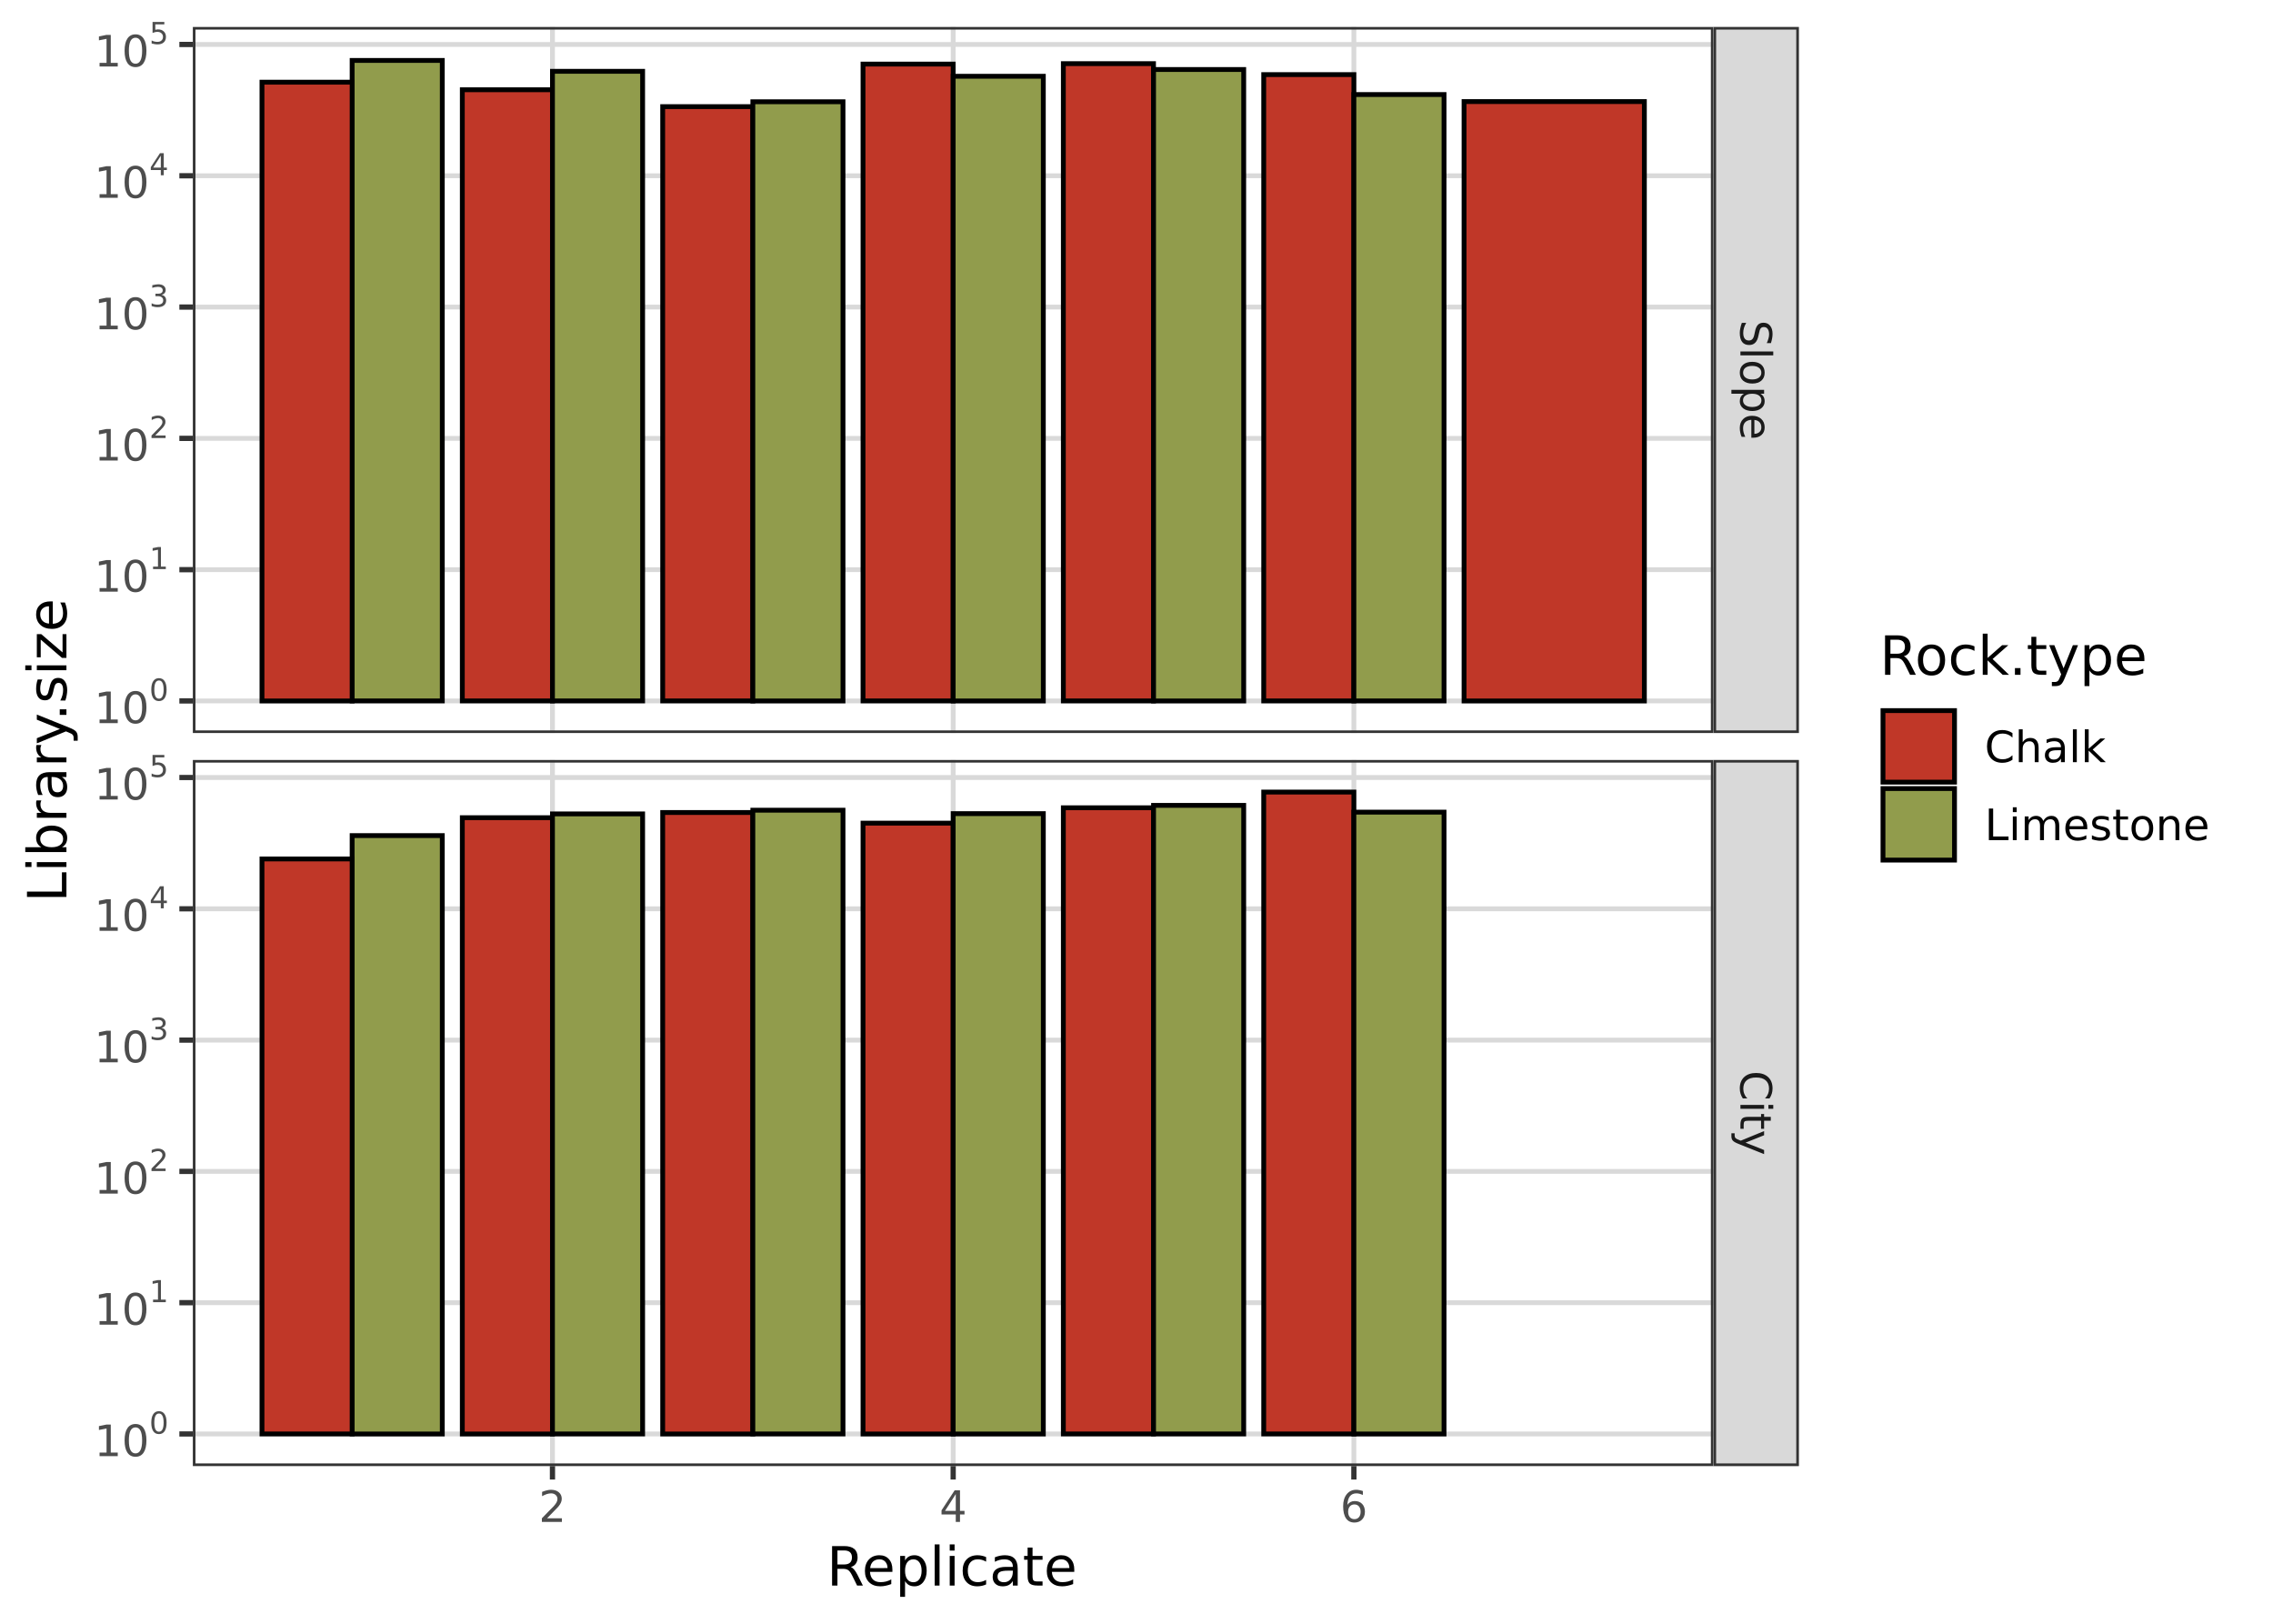
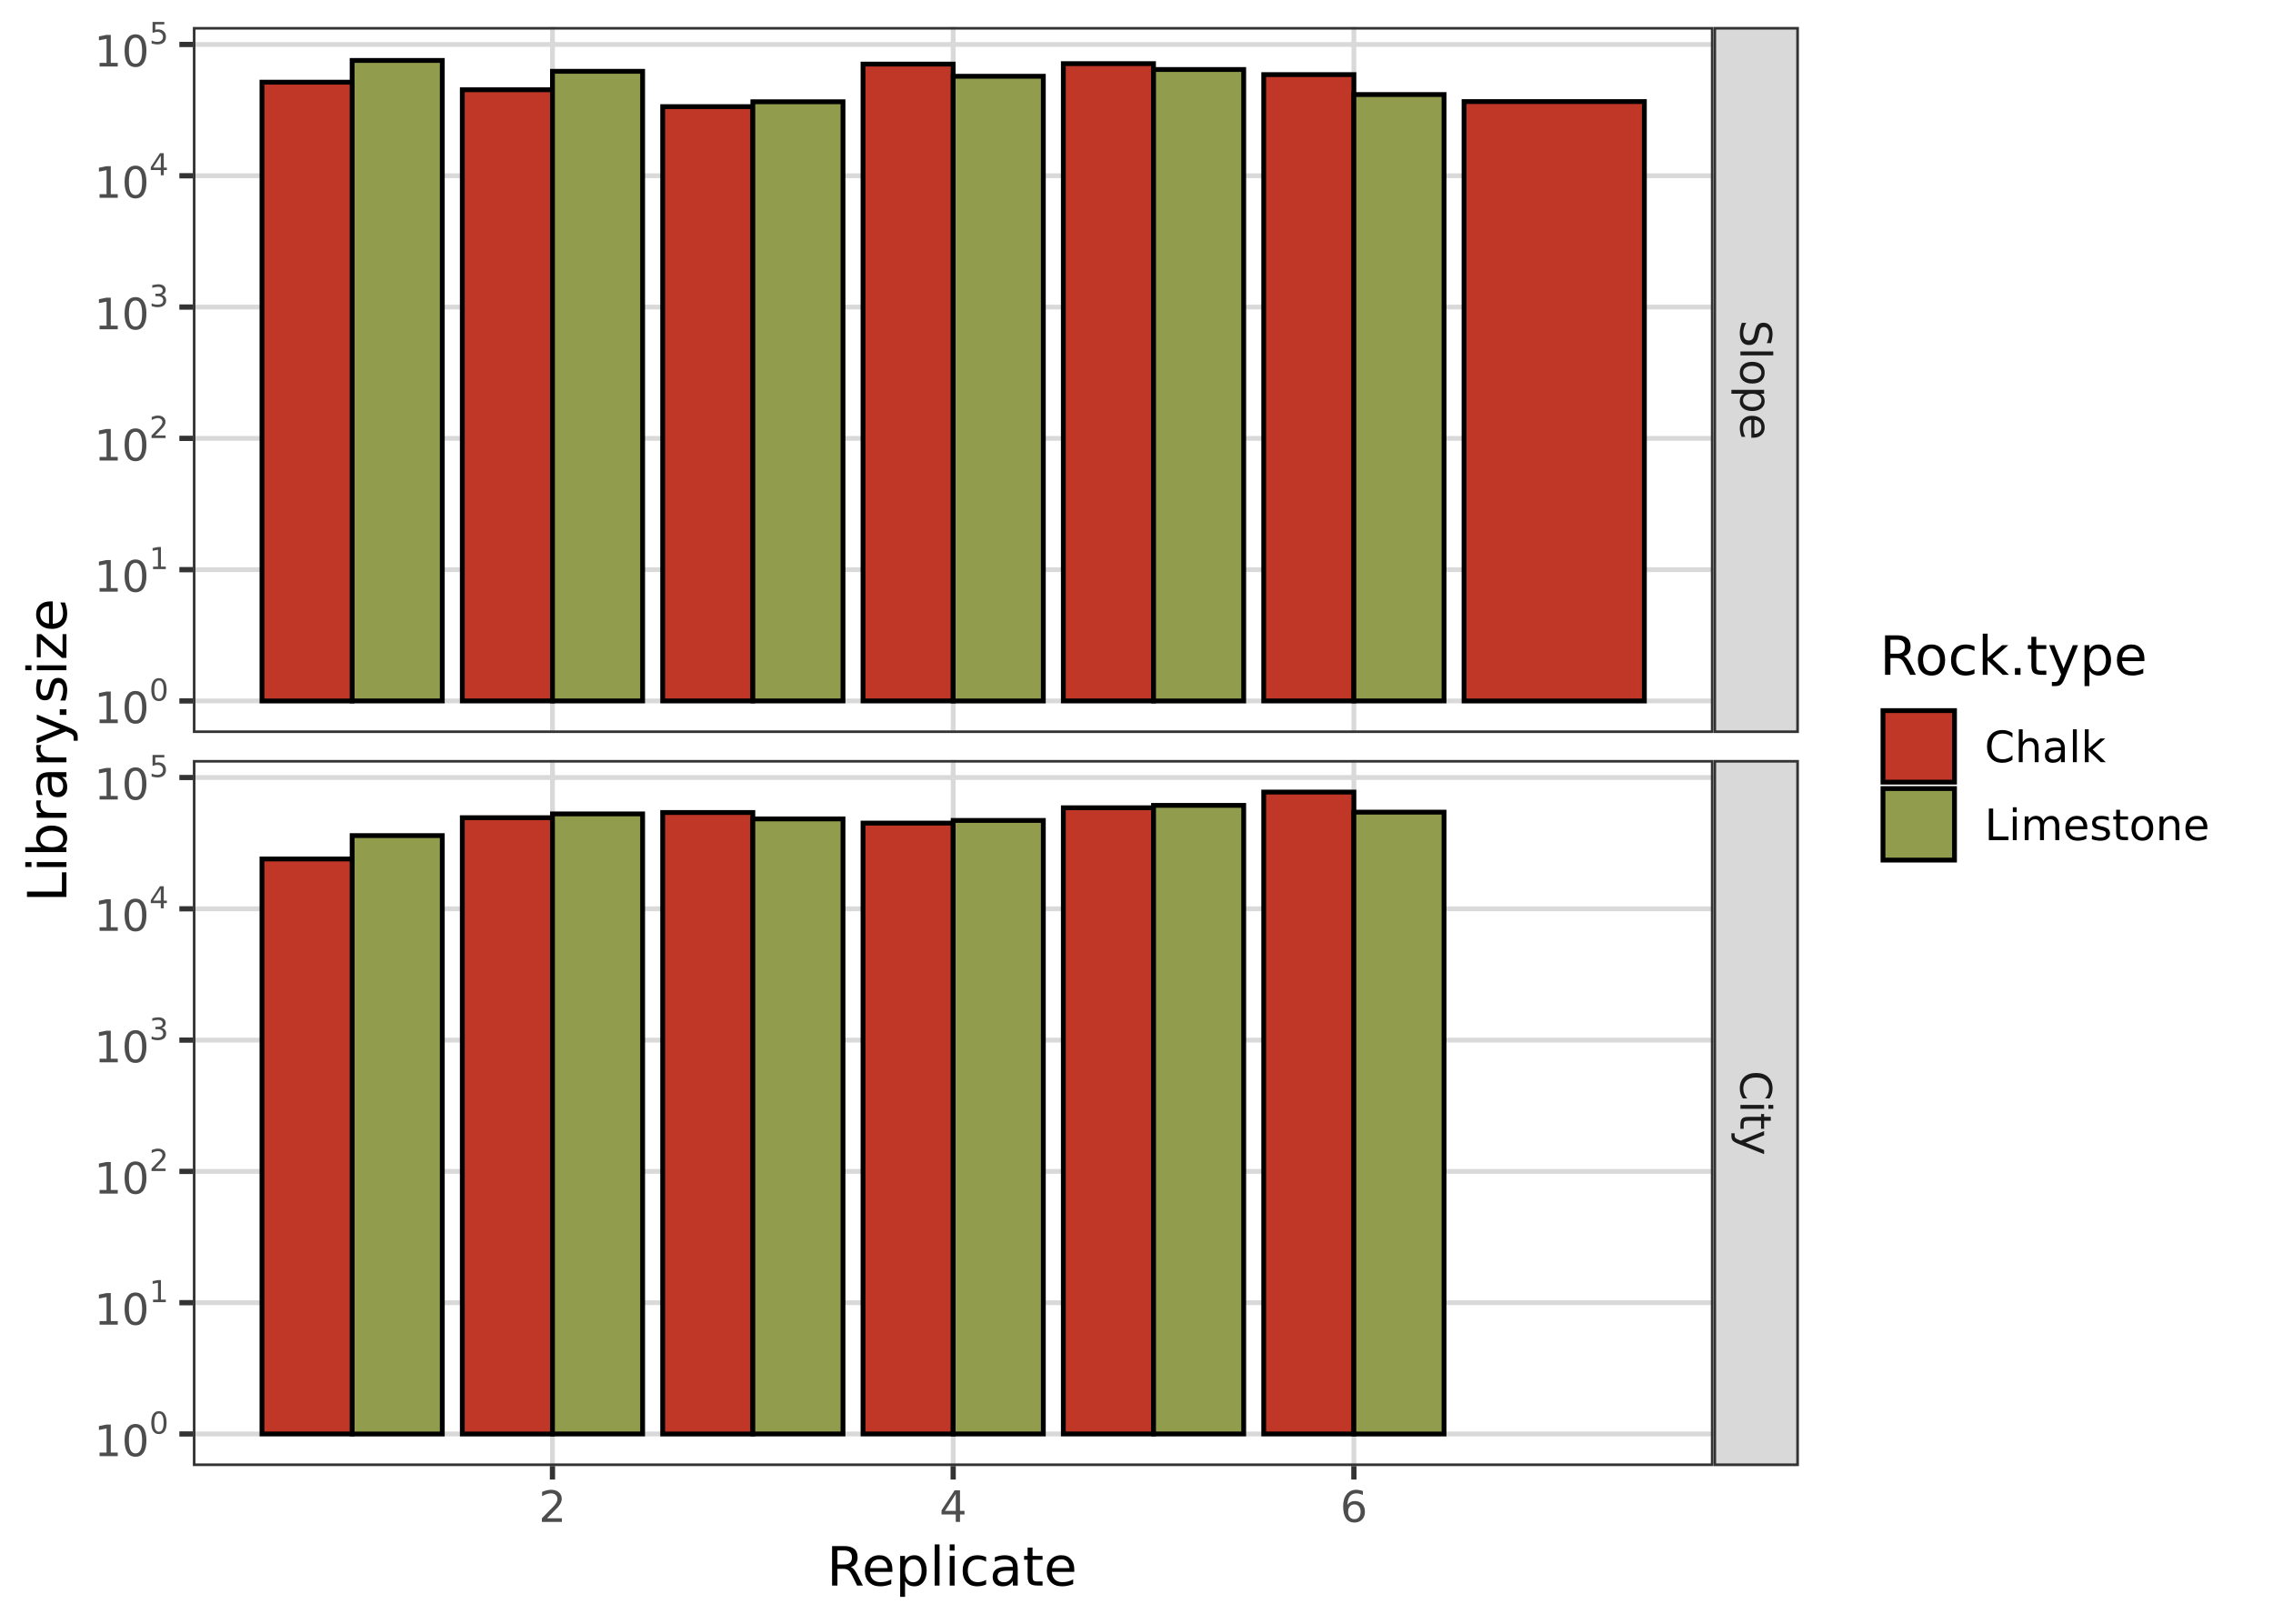
<svg xmlns="http://www.w3.org/2000/svg" viewBox="0 0 504.00 360.00">
  <defs>
    <style type="text/css">
    line, polyline, polygon, path, rect, circle {
      fill: none;
      stroke: #000000;
      stroke-linecap: round;
      stroke-linejoin: round;
      stroke-miterlimit: 10.00;
    }
  </style>
  </defs>
  <rect width="100%" height="100%" style="stroke: none; fill: #FFFFFF;" />
  <rect x="0.00" y="0.00" width="504.00" height="360.00" style="stroke-width: 1.16; stroke: #FFFFFF; fill: #FFFFFF;" />
  <defs>
    <clipPath id="cpNDIuNzZ8Mzc5Ljk0fDE2Mi41Mnw1Ljk4">
      <rect x="42.76" y="5.98" width="337.18" height="156.54" />
    </clipPath>
  </defs>
  <rect x="42.76" y="5.98" width="337.18" height="156.54" style="stroke-width: 1.16; stroke: none; fill: #FFFFFF;" clip-path="url(#cpNDIuNzZ8Mzc5Ljk0fDE2Mi41Mnw1Ljk4)" />
  <polyline points="42.76,155.40 379.94,155.40 " style="stroke-width: 1.07; stroke: #D9D9D9; stroke-linecap: butt;" clip-path="url(#cpNDIuNzZ8Mzc5Ljk0fDE2Mi41Mnw1Ljk4)" />
  <polyline points="42.76,126.30 379.94,126.30 " style="stroke-width: 1.07; stroke: #D9D9D9; stroke-linecap: butt;" clip-path="url(#cpNDIuNzZ8Mzc5Ljk0fDE2Mi41Mnw1Ljk4)" />
  <polyline points="42.76,97.19 379.94,97.19 " style="stroke-width: 1.07; stroke: #D9D9D9; stroke-linecap: butt;" clip-path="url(#cpNDIuNzZ8Mzc5Ljk0fDE2Mi41Mnw1Ljk4)" />
  <polyline points="42.76,68.08 379.94,68.08 " style="stroke-width: 1.07; stroke: #D9D9D9; stroke-linecap: butt;" clip-path="url(#cpNDIuNzZ8Mzc5Ljk0fDE2Mi41Mnw1Ljk4)" />
  <polyline points="42.76,38.97 379.94,38.97 " style="stroke-width: 1.07; stroke: #D9D9D9; stroke-linecap: butt;" clip-path="url(#cpNDIuNzZ8Mzc5Ljk0fDE2Mi41Mnw1Ljk4)" />
  <polyline points="42.76,9.86 379.94,9.86 " style="stroke-width: 1.07; stroke: #D9D9D9; stroke-linecap: butt;" clip-path="url(#cpNDIuNzZ8Mzc5Ljk0fDE2Mi41Mnw1Ljk4)" />
  <polyline points="122.50,162.52 122.50,5.98 " style="stroke-width: 1.07; stroke: #D9D9D9; stroke-linecap: butt;" clip-path="url(#cpNDIuNzZ8Mzc5Ljk0fDE2Mi41Mnw1Ljk4)" />
  <polyline points="211.35,162.52 211.35,5.98 " style="stroke-width: 1.07; stroke: #D9D9D9; stroke-linecap: butt;" clip-path="url(#cpNDIuNzZ8Mzc5Ljk0fDE2Mi41Mnw1Ljk4)" />
  <polyline points="300.20,162.52 300.20,5.98 " style="stroke-width: 1.07; stroke: #D9D9D9; stroke-linecap: butt;" clip-path="url(#cpNDIuNzZ8Mzc5Ljk0fDE2Mi41Mnw1Ljk4)" />
  <rect x="78.08" y="13.40" width="19.99" height="142.00" style="stroke-width: 1.07; stroke-linecap: square; stroke-linejoin: miter; fill: #919C4C;" clip-path="url(#cpNDIuNzZ8Mzc5Ljk0fDE2Mi41Mnw1Ljk4)" />
  <rect x="58.09" y="18.22" width="19.99" height="137.19" style="stroke-width: 1.07; stroke-linecap: square; stroke-linejoin: miter; fill: #C03728;" clip-path="url(#cpNDIuNzZ8Mzc5Ljk0fDE2Mi41Mnw1Ljk4)" />
  <rect x="102.51" y="19.90" width="19.99" height="135.50" style="stroke-width: 1.07; stroke-linecap: square; stroke-linejoin: miter; fill: #C03728;" clip-path="url(#cpNDIuNzZ8Mzc5Ljk0fDE2Mi41Mnw1Ljk4)" />
  <rect x="146.94" y="23.64" width="19.99" height="131.76" style="stroke-width: 1.07; stroke-linecap: square; stroke-linejoin: miter; fill: #C03728;" clip-path="url(#cpNDIuNzZ8Mzc5Ljk0fDE2Mi41Mnw1Ljk4)" />
  <rect x="191.36" y="14.21" width="19.99" height="141.19" style="stroke-width: 1.07; stroke-linecap: square; stroke-linejoin: miter; fill: #C03728;" clip-path="url(#cpNDIuNzZ8Mzc5Ljk0fDE2Mi41Mnw1Ljk4)" />
  <rect x="235.78" y="14.11" width="19.99" height="141.29" style="stroke-width: 1.07; stroke-linecap: square; stroke-linejoin: miter; fill: #C03728;" clip-path="url(#cpNDIuNzZ8Mzc5Ljk0fDE2Mi41Mnw1Ljk4)" />
  <rect x="280.21" y="16.54" width="19.99" height="138.86" style="stroke-width: 1.07; stroke-linecap: square; stroke-linejoin: miter; fill: #C03728;" clip-path="url(#cpNDIuNzZ8Mzc5Ljk0fDE2Mi41Mnw1Ljk4)" />
  <rect x="324.63" y="22.52" width="39.98" height="132.89" style="stroke-width: 1.07; stroke-linecap: square; stroke-linejoin: miter; fill: #C03728;" clip-path="url(#cpNDIuNzZ8Mzc5Ljk0fDE2Mi41Mnw1Ljk4)" />
  <rect x="122.50" y="15.81" width="19.99" height="139.59" style="stroke-width: 1.07; stroke-linecap: square; stroke-linejoin: miter; fill: #919C4C;" clip-path="url(#cpNDIuNzZ8Mzc5Ljk0fDE2Mi41Mnw1Ljk4)" />
-   <rect x="166.93" y="22.56" width="19.99" height="132.85" style="stroke-width: 1.07; stroke-linecap: square; stroke-linejoin: miter; fill: #919C4C;" clip-path="url(#cpNDIuNzZ8Mzc5Ljk0fDE2Mi41Mnw1Ljk4)" />
+   <rect x="166.93" y="22.56" width="19.99" height="132.84" style="stroke-width: 1.07; stroke-linecap: square; stroke-linejoin: miter; fill: #919C4C;" clip-path="url(#cpNDIuNzZ8Mzc5Ljk0fDE2Mi41Mnw1Ljk4)" />
  <rect x="211.35" y="16.91" width="19.99" height="138.50" style="stroke-width: 1.07; stroke-linecap: square; stroke-linejoin: miter; fill: #919C4C;" clip-path="url(#cpNDIuNzZ8Mzc5Ljk0fDE2Mi41Mnw1Ljk4)" />
  <rect x="255.78" y="15.41" width="19.99" height="140.00" style="stroke-width: 1.07; stroke-linecap: square; stroke-linejoin: miter; fill: #919C4C;" clip-path="url(#cpNDIuNzZ8Mzc5Ljk0fDE2Mi41Mnw1Ljk4)" />
  <rect x="300.20" y="20.96" width="19.99" height="134.44" style="stroke-width: 1.07; stroke-linecap: square; stroke-linejoin: miter; fill: #919C4C;" clip-path="url(#cpNDIuNzZ8Mzc5Ljk0fDE2Mi41Mnw1Ljk4)" />
  <rect x="42.76" y="5.98" width="337.18" height="156.54" style="stroke-width: 1.16; stroke: #333333;" clip-path="url(#cpNDIuNzZ8Mzc5Ljk0fDE2Mi41Mnw1Ljk4)" />
  <defs>
    <clipPath id="cpMC4wMHw1MDQuMDB8MzYwLjAwfDAuMDA=">
      <rect x="0.00" y="0.00" width="504.00" height="360.00" />
    </clipPath>
  </defs>
  <defs>
    <clipPath id="cpNDIuNzZ8Mzc5Ljk0fDMyNS4wNHwxNjguNTA=">
      <rect x="42.76" y="168.50" width="337.18" height="156.54" />
    </clipPath>
  </defs>
  <rect x="42.76" y="168.50" width="337.18" height="156.54" style="stroke-width: 1.16; stroke: none; fill: #FFFFFF;" clip-path="url(#cpNDIuNzZ8Mzc5Ljk0fDMyNS4wNHwxNjguNTA=)" />
  <polyline points="42.76,317.92 379.94,317.92 " style="stroke-width: 1.07; stroke: #D9D9D9; stroke-linecap: butt;" clip-path="url(#cpNDIuNzZ8Mzc5Ljk0fDMyNS4wNHwxNjguNTA=)" />
  <polyline points="42.76,288.82 379.94,288.82 " style="stroke-width: 1.07; stroke: #D9D9D9; stroke-linecap: butt;" clip-path="url(#cpNDIuNzZ8Mzc5Ljk0fDMyNS4wNHwxNjguNTA=)" />
  <polyline points="42.76,259.71 379.94,259.71 " style="stroke-width: 1.07; stroke: #D9D9D9; stroke-linecap: butt;" clip-path="url(#cpNDIuNzZ8Mzc5Ljk0fDMyNS4wNHwxNjguNTA=)" />
  <polyline points="42.76,230.60 379.94,230.60 " style="stroke-width: 1.07; stroke: #D9D9D9; stroke-linecap: butt;" clip-path="url(#cpNDIuNzZ8Mzc5Ljk0fDMyNS4wNHwxNjguNTA=)" />
  <polyline points="42.76,201.49 379.94,201.49 " style="stroke-width: 1.07; stroke: #D9D9D9; stroke-linecap: butt;" clip-path="url(#cpNDIuNzZ8Mzc5Ljk0fDMyNS4wNHwxNjguNTA=)" />
  <polyline points="42.76,172.38 379.94,172.38 " style="stroke-width: 1.07; stroke: #D9D9D9; stroke-linecap: butt;" clip-path="url(#cpNDIuNzZ8Mzc5Ljk0fDMyNS4wNHwxNjguNTA=)" />
  <polyline points="122.50,325.04 122.50,168.50 " style="stroke-width: 1.07; stroke: #D9D9D9; stroke-linecap: butt;" clip-path="url(#cpNDIuNzZ8Mzc5Ljk0fDMyNS4wNHwxNjguNTA=)" />
  <polyline points="211.35,325.04 211.35,168.50 " style="stroke-width: 1.07; stroke: #D9D9D9; stroke-linecap: butt;" clip-path="url(#cpNDIuNzZ8Mzc5Ljk0fDMyNS4wNHwxNjguNTA=)" />
  <polyline points="300.20,325.04 300.20,168.50 " style="stroke-width: 1.07; stroke: #D9D9D9; stroke-linecap: butt;" clip-path="url(#cpNDIuNzZ8Mzc5Ljk0fDMyNS4wNHwxNjguNTA=)" />
  <rect x="102.51" y="181.29" width="19.99" height="136.64" style="stroke-width: 1.07; stroke-linecap: square; stroke-linejoin: miter; fill: #C03728;" clip-path="url(#cpNDIuNzZ8Mzc5Ljk0fDMyNS4wNHwxNjguNTA=)" />
  <rect x="146.94" y="180.14" width="19.99" height="137.79" style="stroke-width: 1.07; stroke-linecap: square; stroke-linejoin: miter; fill: #C03728;" clip-path="url(#cpNDIuNzZ8Mzc5Ljk0fDMyNS4wNHwxNjguNTA=)" />
-   <rect x="191.36" y="182.50" width="19.99" height="135.43" style="stroke-width: 1.07; stroke-linecap: square; stroke-linejoin: miter; fill: #C03728;" clip-path="url(#cpNDIuNzZ8Mzc5Ljk0fDMyNS4wNHwxNjguNTA=)" />
+   <rect x="191.36" y="182.49" width="19.99" height="135.43" style="stroke-width: 1.07; stroke-linecap: square; stroke-linejoin: miter; fill: #C03728;" clip-path="url(#cpNDIuNzZ8Mzc5Ljk0fDMyNS4wNHwxNjguNTA=)" />
  <rect x="235.78" y="179.09" width="19.99" height="138.83" style="stroke-width: 1.07; stroke-linecap: square; stroke-linejoin: miter; fill: #C03728;" clip-path="url(#cpNDIuNzZ8Mzc5Ljk0fDMyNS4wNHwxNjguNTA=)" />
  <rect x="280.21" y="175.61" width="19.99" height="142.31" style="stroke-width: 1.07; stroke-linecap: square; stroke-linejoin: miter; fill: #C03728;" clip-path="url(#cpNDIuNzZ8Mzc5Ljk0fDMyNS4wNHwxNjguNTA=)" />
  <rect x="78.08" y="185.26" width="19.99" height="132.67" style="stroke-width: 1.07; stroke-linecap: square; stroke-linejoin: miter; fill: #919C4C;" clip-path="url(#cpNDIuNzZ8Mzc5Ljk0fDMyNS4wNHwxNjguNTA=)" />
  <rect x="122.50" y="180.45" width="19.99" height="137.47" style="stroke-width: 1.07; stroke-linecap: square; stroke-linejoin: miter; fill: #919C4C;" clip-path="url(#cpNDIuNzZ8Mzc5Ljk0fDMyNS4wNHwxNjguNTA=)" />
-   <rect x="166.93" y="179.63" width="19.99" height="138.29" style="stroke-width: 1.07; stroke-linecap: square; stroke-linejoin: miter; fill: #919C4C;" clip-path="url(#cpNDIuNzZ8Mzc5Ljk0fDMyNS4wNHwxNjguNTA=)" />
-   <rect x="211.35" y="180.39" width="19.99" height="137.54" style="stroke-width: 1.07; stroke-linecap: square; stroke-linejoin: miter; fill: #919C4C;" clip-path="url(#cpNDIuNzZ8Mzc5Ljk0fDMyNS4wNHwxNjguNTA=)" />
+   <rect x="166.93" y="181.56" width="19.99" height="136.36" style="stroke-width: 1.07; stroke-linecap: square; stroke-linejoin: miter; fill: #919C4C;" clip-path="url(#cpNDIuNzZ8Mzc5Ljk0fDMyNS4wNHwxNjguNTA=)" />
+   <rect x="211.35" y="181.90" width="19.99" height="136.02" style="stroke-width: 1.07; stroke-linecap: square; stroke-linejoin: miter; fill: #919C4C;" clip-path="url(#cpNDIuNzZ8Mzc5Ljk0fDMyNS4wNHwxNjguNTA=)" />
  <rect x="255.78" y="178.56" width="19.99" height="139.36" style="stroke-width: 1.07; stroke-linecap: square; stroke-linejoin: miter; fill: #919C4C;" clip-path="url(#cpNDIuNzZ8Mzc5Ljk0fDMyNS4wNHwxNjguNTA=)" />
  <rect x="300.20" y="180.06" width="19.99" height="137.87" style="stroke-width: 1.07; stroke-linecap: square; stroke-linejoin: miter; fill: #919C4C;" clip-path="url(#cpNDIuNzZ8Mzc5Ljk0fDMyNS4wNHwxNjguNTA=)" />
  <rect x="58.09" y="190.44" width="19.99" height="127.48" style="stroke-width: 1.07; stroke-linecap: square; stroke-linejoin: miter; fill: #C03728;" clip-path="url(#cpNDIuNzZ8Mzc5Ljk0fDMyNS4wNHwxNjguNTA=)" />
  <rect x="42.76" y="168.50" width="337.18" height="156.54" style="stroke-width: 1.16; stroke: #333333;" clip-path="url(#cpNDIuNzZ8Mzc5Ljk0fDMyNS4wNHwxNjguNTA=)" />
  <defs>
    <clipPath id="cpMC4wMHw1MDQuMDB8MzYwLjAwfDAuMDA=">
      <rect x="0.00" y="0.00" width="504.00" height="360.00" />
    </clipPath>
  </defs>
  <defs>
    <clipPath id="cpMzc5Ljk0fDM5OC44N3wxNjIuNTJ8NS45OA==">
      <rect x="379.94" y="5.98" width="18.93" height="156.54" />
    </clipPath>
  </defs>
  <rect x="379.94" y="5.98" width="18.93" height="156.54" style="stroke-width: 1.16; stroke: #333333; fill: #D9D9D9;" clip-path="url(#cpMzc5Ljk0fDM5OC44N3wxNjIuNTJ8NS45OA==)" />
  <g clip-path="url(#cpMzc5Ljk0fDM5OC44N3wxNjIuNTJ8NS45OA==)">
    <text transform="translate(385.91,70.93) rotate(90)" style="font-size: 9.60px; fill: #1A1A1A; font-family: DejaVu Sans;" textLength="26.63px" lengthAdjust="spacingAndGlyphs">Slope</text>
  </g>
  <defs>
    <clipPath id="cpMC4wMHw1MDQuMDB8MzYwLjAwfDAuMDA=">
      <rect x="0.00" y="0.00" width="504.00" height="360.00" />
    </clipPath>
  </defs>
  <defs>
    <clipPath id="cpMzc5Ljk0fDM5OC44N3wzMjUuMDR8MTY4LjUw">
      <rect x="379.94" y="168.50" width="18.93" height="156.54" />
    </clipPath>
  </defs>
  <rect x="379.94" y="168.50" width="18.93" height="156.54" style="stroke-width: 1.16; stroke: #333333; fill: #D9D9D9;" clip-path="url(#cpMzc5Ljk0fDM5OC44N3wzMjUuMDR8MTY4LjUw)" />
  <g clip-path="url(#cpMzc5Ljk0fDM5OC44N3wzMjUuMDR8MTY4LjUw)">
    <text transform="translate(385.91,237.36) rotate(90)" style="font-size: 9.60px; fill: #1A1A1A; font-family: DejaVu Sans;" textLength="18.82px" lengthAdjust="spacingAndGlyphs">City</text>
  </g>
  <defs>
    <clipPath id="cpMC4wMHw1MDQuMDB8MzYwLjAwfDAuMDA=">
      <rect x="0.00" y="0.00" width="504.00" height="360.00" />
    </clipPath>
  </defs>
  <polyline points="122.50,328.03 122.50,325.04 " style="stroke-width: 1.16; stroke: #333333; stroke-linecap: butt;" clip-path="url(#cpMC4wMHw1MDQuMDB8MzYwLjAwfDAuMDA=)" />
  <polyline points="211.35,328.03 211.35,325.04 " style="stroke-width: 1.16; stroke: #333333; stroke-linecap: butt;" clip-path="url(#cpMC4wMHw1MDQuMDB8MzYwLjAwfDAuMDA=)" />
  <polyline points="300.20,328.03 300.20,325.04 " style="stroke-width: 1.16; stroke: #333333; stroke-linecap: butt;" clip-path="url(#cpMC4wMHw1MDQuMDB8MzYwLjAwfDAuMDA=)" />
  <g clip-path="url(#cpMC4wMHw1MDQuMDB8MzYwLjAwfDAuMDA=)">
    <text x="119.45" y="337.42" style="font-size: 9.60px; fill: #4D4D4D; font-family: DejaVu Sans;" textLength="6.11px" lengthAdjust="spacingAndGlyphs">2</text>
  </g>
  <g clip-path="url(#cpMC4wMHw1MDQuMDB8MzYwLjAwfDAuMDA=)">
    <text x="208.30" y="337.42" style="font-size: 9.60px; fill: #4D4D4D; font-family: DejaVu Sans;" textLength="6.11px" lengthAdjust="spacingAndGlyphs">4</text>
  </g>
  <g clip-path="url(#cpMC4wMHw1MDQuMDB8MzYwLjAwfDAuMDA=)">
    <text x="297.15" y="337.42" style="font-size: 9.60px; fill: #4D4D4D; font-family: DejaVu Sans;" textLength="6.11px" lengthAdjust="spacingAndGlyphs">6</text>
  </g>
  <g clip-path="url(#cpMC4wMHw1MDQuMDB8MzYwLjAwfDAuMDA=)">
    <text x="20.89" y="160.32" style="font-size: 9.60px; fill: #4D4D4D; font-family: DejaVu Sans;" textLength="12.22px" lengthAdjust="spacingAndGlyphs">10</text>
  </g>
  <g clip-path="url(#cpMC4wMHw1MDQuMDB8MzYwLjAwfDAuMDA=)">
    <text x="33.11" y="155.34" style="font-size: 6.72px; fill: #4D4D4D; font-family: DejaVu Sans;" textLength="4.28px" lengthAdjust="spacingAndGlyphs">0</text>
  </g>
  <g clip-path="url(#cpMC4wMHw1MDQuMDB8MzYwLjAwfDAuMDA=)">
    <text x="20.89" y="131.17" style="font-size: 9.60px; fill: #4D4D4D; font-family: DejaVu Sans;" textLength="12.22px" lengthAdjust="spacingAndGlyphs">10</text>
  </g>
  <g clip-path="url(#cpMC4wMHw1MDQuMDB8MzYwLjAwfDAuMDA=)">
    <text x="33.11" y="126.18" style="font-size: 6.72px; fill: #4D4D4D; font-family: DejaVu Sans;" textLength="4.28px" lengthAdjust="spacingAndGlyphs">1</text>
  </g>
  <g clip-path="url(#cpMC4wMHw1MDQuMDB8MzYwLjAwfDAuMDA=)">
    <text x="20.89" y="102.11" style="font-size: 9.60px; fill: #4D4D4D; font-family: DejaVu Sans;" textLength="12.22px" lengthAdjust="spacingAndGlyphs">10</text>
  </g>
  <g clip-path="url(#cpMC4wMHw1MDQuMDB8MzYwLjAwfDAuMDA=)">
    <text x="33.11" y="97.12" style="font-size: 6.72px; fill: #4D4D4D; font-family: DejaVu Sans;" textLength="4.28px" lengthAdjust="spacingAndGlyphs">2</text>
  </g>
  <g clip-path="url(#cpMC4wMHw1MDQuMDB8MzYwLjAwfDAuMDA=)">
    <text x="20.89" y="73.00" style="font-size: 9.60px; fill: #4D4D4D; font-family: DejaVu Sans;" textLength="12.22px" lengthAdjust="spacingAndGlyphs">10</text>
  </g>
  <g clip-path="url(#cpMC4wMHw1MDQuMDB8MzYwLjAwfDAuMDA=)">
    <text x="33.11" y="68.01" style="font-size: 6.72px; fill: #4D4D4D; font-family: DejaVu Sans;" textLength="4.28px" lengthAdjust="spacingAndGlyphs">3</text>
  </g>
  <g clip-path="url(#cpMC4wMHw1MDQuMDB8MzYwLjAwfDAuMDA=)">
    <text x="20.89" y="43.85" style="font-size: 9.60px; fill: #4D4D4D; font-family: DejaVu Sans;" textLength="12.22px" lengthAdjust="spacingAndGlyphs">10</text>
  </g>
  <g clip-path="url(#cpMC4wMHw1MDQuMDB8MzYwLjAwfDAuMDA=)">
    <text x="33.11" y="38.86" style="font-size: 6.72px; fill: #4D4D4D; font-family: DejaVu Sans;" textLength="4.28px" lengthAdjust="spacingAndGlyphs">4</text>
  </g>
  <g clip-path="url(#cpMC4wMHw1MDQuMDB8MzYwLjAwfDAuMDA=)">
    <text x="20.89" y="14.74" style="font-size: 9.60px; fill: #4D4D4D; font-family: DejaVu Sans;" textLength="12.22px" lengthAdjust="spacingAndGlyphs">10</text>
  </g>
  <g clip-path="url(#cpMC4wMHw1MDQuMDB8MzYwLjAwfDAuMDA=)">
    <text x="33.11" y="9.75" style="font-size: 6.72px; fill: #4D4D4D; font-family: DejaVu Sans;" textLength="4.28px" lengthAdjust="spacingAndGlyphs">5</text>
  </g>
  <polyline points="39.77,155.40 42.76,155.40 " style="stroke-width: 1.16; stroke: #333333; stroke-linecap: butt;" clip-path="url(#cpMC4wMHw1MDQuMDB8MzYwLjAwfDAuMDA=)" />
  <polyline points="39.77,126.30 42.76,126.30 " style="stroke-width: 1.16; stroke: #333333; stroke-linecap: butt;" clip-path="url(#cpMC4wMHw1MDQuMDB8MzYwLjAwfDAuMDA=)" />
  <polyline points="39.77,97.19 42.76,97.19 " style="stroke-width: 1.16; stroke: #333333; stroke-linecap: butt;" clip-path="url(#cpMC4wMHw1MDQuMDB8MzYwLjAwfDAuMDA=)" />
  <polyline points="39.77,68.08 42.76,68.08 " style="stroke-width: 1.16; stroke: #333333; stroke-linecap: butt;" clip-path="url(#cpMC4wMHw1MDQuMDB8MzYwLjAwfDAuMDA=)" />
  <polyline points="39.77,38.97 42.76,38.97 " style="stroke-width: 1.16; stroke: #333333; stroke-linecap: butt;" clip-path="url(#cpMC4wMHw1MDQuMDB8MzYwLjAwfDAuMDA=)" />
  <polyline points="39.77,9.86 42.76,9.86 " style="stroke-width: 1.16; stroke: #333333; stroke-linecap: butt;" clip-path="url(#cpMC4wMHw1MDQuMDB8MzYwLjAwfDAuMDA=)" />
  <g clip-path="url(#cpMC4wMHw1MDQuMDB8MzYwLjAwfDAuMDA=)">
    <text x="20.89" y="322.84" style="font-size: 9.60px; fill: #4D4D4D; font-family: DejaVu Sans;" textLength="12.22px" lengthAdjust="spacingAndGlyphs">10</text>
  </g>
  <g clip-path="url(#cpMC4wMHw1MDQuMDB8MzYwLjAwfDAuMDA=)">
    <text x="33.11" y="317.86" style="font-size: 6.72px; fill: #4D4D4D; font-family: DejaVu Sans;" textLength="4.28px" lengthAdjust="spacingAndGlyphs">0</text>
  </g>
  <g clip-path="url(#cpMC4wMHw1MDQuMDB8MzYwLjAwfDAuMDA=)">
    <text x="20.89" y="293.69" style="font-size: 9.60px; fill: #4D4D4D; font-family: DejaVu Sans;" textLength="12.22px" lengthAdjust="spacingAndGlyphs">10</text>
  </g>
  <g clip-path="url(#cpMC4wMHw1MDQuMDB8MzYwLjAwfDAuMDA=)">
    <text x="33.11" y="288.70" style="font-size: 6.72px; fill: #4D4D4D; font-family: DejaVu Sans;" textLength="4.28px" lengthAdjust="spacingAndGlyphs">1</text>
  </g>
  <g clip-path="url(#cpMC4wMHw1MDQuMDB8MzYwLjAwfDAuMDA=)">
    <text x="20.89" y="264.63" style="font-size: 9.60px; fill: #4D4D4D; font-family: DejaVu Sans;" textLength="12.22px" lengthAdjust="spacingAndGlyphs">10</text>
  </g>
  <g clip-path="url(#cpMC4wMHw1MDQuMDB8MzYwLjAwfDAuMDA=)">
    <text x="33.11" y="259.64" style="font-size: 6.72px; fill: #4D4D4D; font-family: DejaVu Sans;" textLength="4.28px" lengthAdjust="spacingAndGlyphs">2</text>
  </g>
  <g clip-path="url(#cpMC4wMHw1MDQuMDB8MzYwLjAwfDAuMDA=)">
    <text x="20.89" y="235.52" style="font-size: 9.60px; fill: #4D4D4D; font-family: DejaVu Sans;" textLength="12.22px" lengthAdjust="spacingAndGlyphs">10</text>
  </g>
  <g clip-path="url(#cpMC4wMHw1MDQuMDB8MzYwLjAwfDAuMDA=)">
    <text x="33.11" y="230.53" style="font-size: 6.72px; fill: #4D4D4D; font-family: DejaVu Sans;" textLength="4.28px" lengthAdjust="spacingAndGlyphs">3</text>
  </g>
  <g clip-path="url(#cpMC4wMHw1MDQuMDB8MzYwLjAwfDAuMDA=)">
    <text x="20.89" y="206.37" style="font-size: 9.60px; fill: #4D4D4D; font-family: DejaVu Sans;" textLength="12.22px" lengthAdjust="spacingAndGlyphs">10</text>
  </g>
  <g clip-path="url(#cpMC4wMHw1MDQuMDB8MzYwLjAwfDAuMDA=)">
    <text x="33.11" y="201.38" style="font-size: 6.72px; fill: #4D4D4D; font-family: DejaVu Sans;" textLength="4.28px" lengthAdjust="spacingAndGlyphs">4</text>
  </g>
  <g clip-path="url(#cpMC4wMHw1MDQuMDB8MzYwLjAwfDAuMDA=)">
    <text x="20.89" y="177.26" style="font-size: 9.60px; fill: #4D4D4D; font-family: DejaVu Sans;" textLength="12.22px" lengthAdjust="spacingAndGlyphs">10</text>
  </g>
  <g clip-path="url(#cpMC4wMHw1MDQuMDB8MzYwLjAwfDAuMDA=)">
    <text x="33.11" y="172.27" style="font-size: 6.72px; fill: #4D4D4D; font-family: DejaVu Sans;" textLength="4.28px" lengthAdjust="spacingAndGlyphs">5</text>
  </g>
  <polyline points="39.77,317.92 42.76,317.92 " style="stroke-width: 1.16; stroke: #333333; stroke-linecap: butt;" clip-path="url(#cpMC4wMHw1MDQuMDB8MzYwLjAwfDAuMDA=)" />
  <polyline points="39.77,288.82 42.76,288.82 " style="stroke-width: 1.16; stroke: #333333; stroke-linecap: butt;" clip-path="url(#cpMC4wMHw1MDQuMDB8MzYwLjAwfDAuMDA=)" />
  <polyline points="39.77,259.71 42.76,259.71 " style="stroke-width: 1.16; stroke: #333333; stroke-linecap: butt;" clip-path="url(#cpMC4wMHw1MDQuMDB8MzYwLjAwfDAuMDA=)" />
  <polyline points="39.77,230.60 42.76,230.60 " style="stroke-width: 1.16; stroke: #333333; stroke-linecap: butt;" clip-path="url(#cpMC4wMHw1MDQuMDB8MzYwLjAwfDAuMDA=)" />
  <polyline points="39.77,201.49 42.76,201.49 " style="stroke-width: 1.16; stroke: #333333; stroke-linecap: butt;" clip-path="url(#cpMC4wMHw1MDQuMDB8MzYwLjAwfDAuMDA=)" />
  <polyline points="39.77,172.38 42.76,172.38 " style="stroke-width: 1.16; stroke: #333333; stroke-linecap: butt;" clip-path="url(#cpMC4wMHw1MDQuMDB8MzYwLjAwfDAuMDA=)" />
  <g clip-path="url(#cpMC4wMHw1MDQuMDB8MzYwLjAwfDAuMDA=)">
    <text x="183.33" y="351.53" style="font-size: 12.00px; font-family: DejaVu Sans;" textLength="56.04px" lengthAdjust="spacingAndGlyphs">Replicate</text>
  </g>
  <g clip-path="url(#cpMC4wMHw1MDQuMDB8MzYwLjAwfDAuMDA=)">
    <text transform="translate(14.73,200.03) rotate(-90)" style="font-size: 12.00px; font-family: DejaVu Sans;" textLength="69.04px" lengthAdjust="spacingAndGlyphs">Library.size</text>
  </g>
  <rect x="410.83" y="133.64" width="87.19" height="63.74" style="stroke-width: 1.16; stroke: none; fill: #FFFFFF;" clip-path="url(#cpMC4wMHw1MDQuMDB8MzYwLjAwfDAuMDA=)" />
  <g clip-path="url(#cpMC4wMHw1MDQuMDB8MzYwLjAwfDAuMDA=)">
    <text x="416.81" y="149.61" style="font-size: 12.00px; font-family: DejaVu Sans;" textLength="59.85px" lengthAdjust="spacingAndGlyphs">Rock.type</text>
  </g>
  <rect x="416.81" y="156.84" width="17.28" height="17.28" style="stroke-width: 1.16; stroke: none; fill: #FFFFFF;" clip-path="url(#cpMC4wMHw1MDQuMDB8MzYwLjAwfDAuMDA=)" />
  <rect x="417.52" y="157.55" width="15.86" height="15.86" style="stroke-width: 1.07; stroke-linecap: square; stroke-linejoin: miter; fill: #C03728;" clip-path="url(#cpMC4wMHw1MDQuMDB8MzYwLjAwfDAuMDA=)" />
  <rect x="416.81" y="174.12" width="17.28" height="17.28" style="stroke-width: 1.16; stroke: none; fill: #FFFFFF;" clip-path="url(#cpMC4wMHw1MDQuMDB8MzYwLjAwfDAuMDA=)" />
  <rect x="417.52" y="174.83" width="15.86" height="15.86" style="stroke-width: 1.07; stroke-linecap: square; stroke-linejoin: miter; fill: #919C4C;" clip-path="url(#cpMC4wMHw1MDQuMDB8MzYwLjAwfDAuMDA=)" />
  <g clip-path="url(#cpMC4wMHw1MDQuMDB8MzYwLjAwfDAuMDA=)">
    <text x="440.06" y="168.98" style="font-size: 9.60px; font-family: DejaVu Sans;" textLength="26.90px" lengthAdjust="spacingAndGlyphs">Chalk</text>
  </g>
  <g clip-path="url(#cpMC4wMHw1MDQuMDB8MzYwLjAwfDAuMDA=)">
    <text x="440.06" y="186.26" style="font-size: 9.60px; font-family: DejaVu Sans;" textLength="49.90px" lengthAdjust="spacingAndGlyphs">Limestone</text>
  </g>
</svg>
